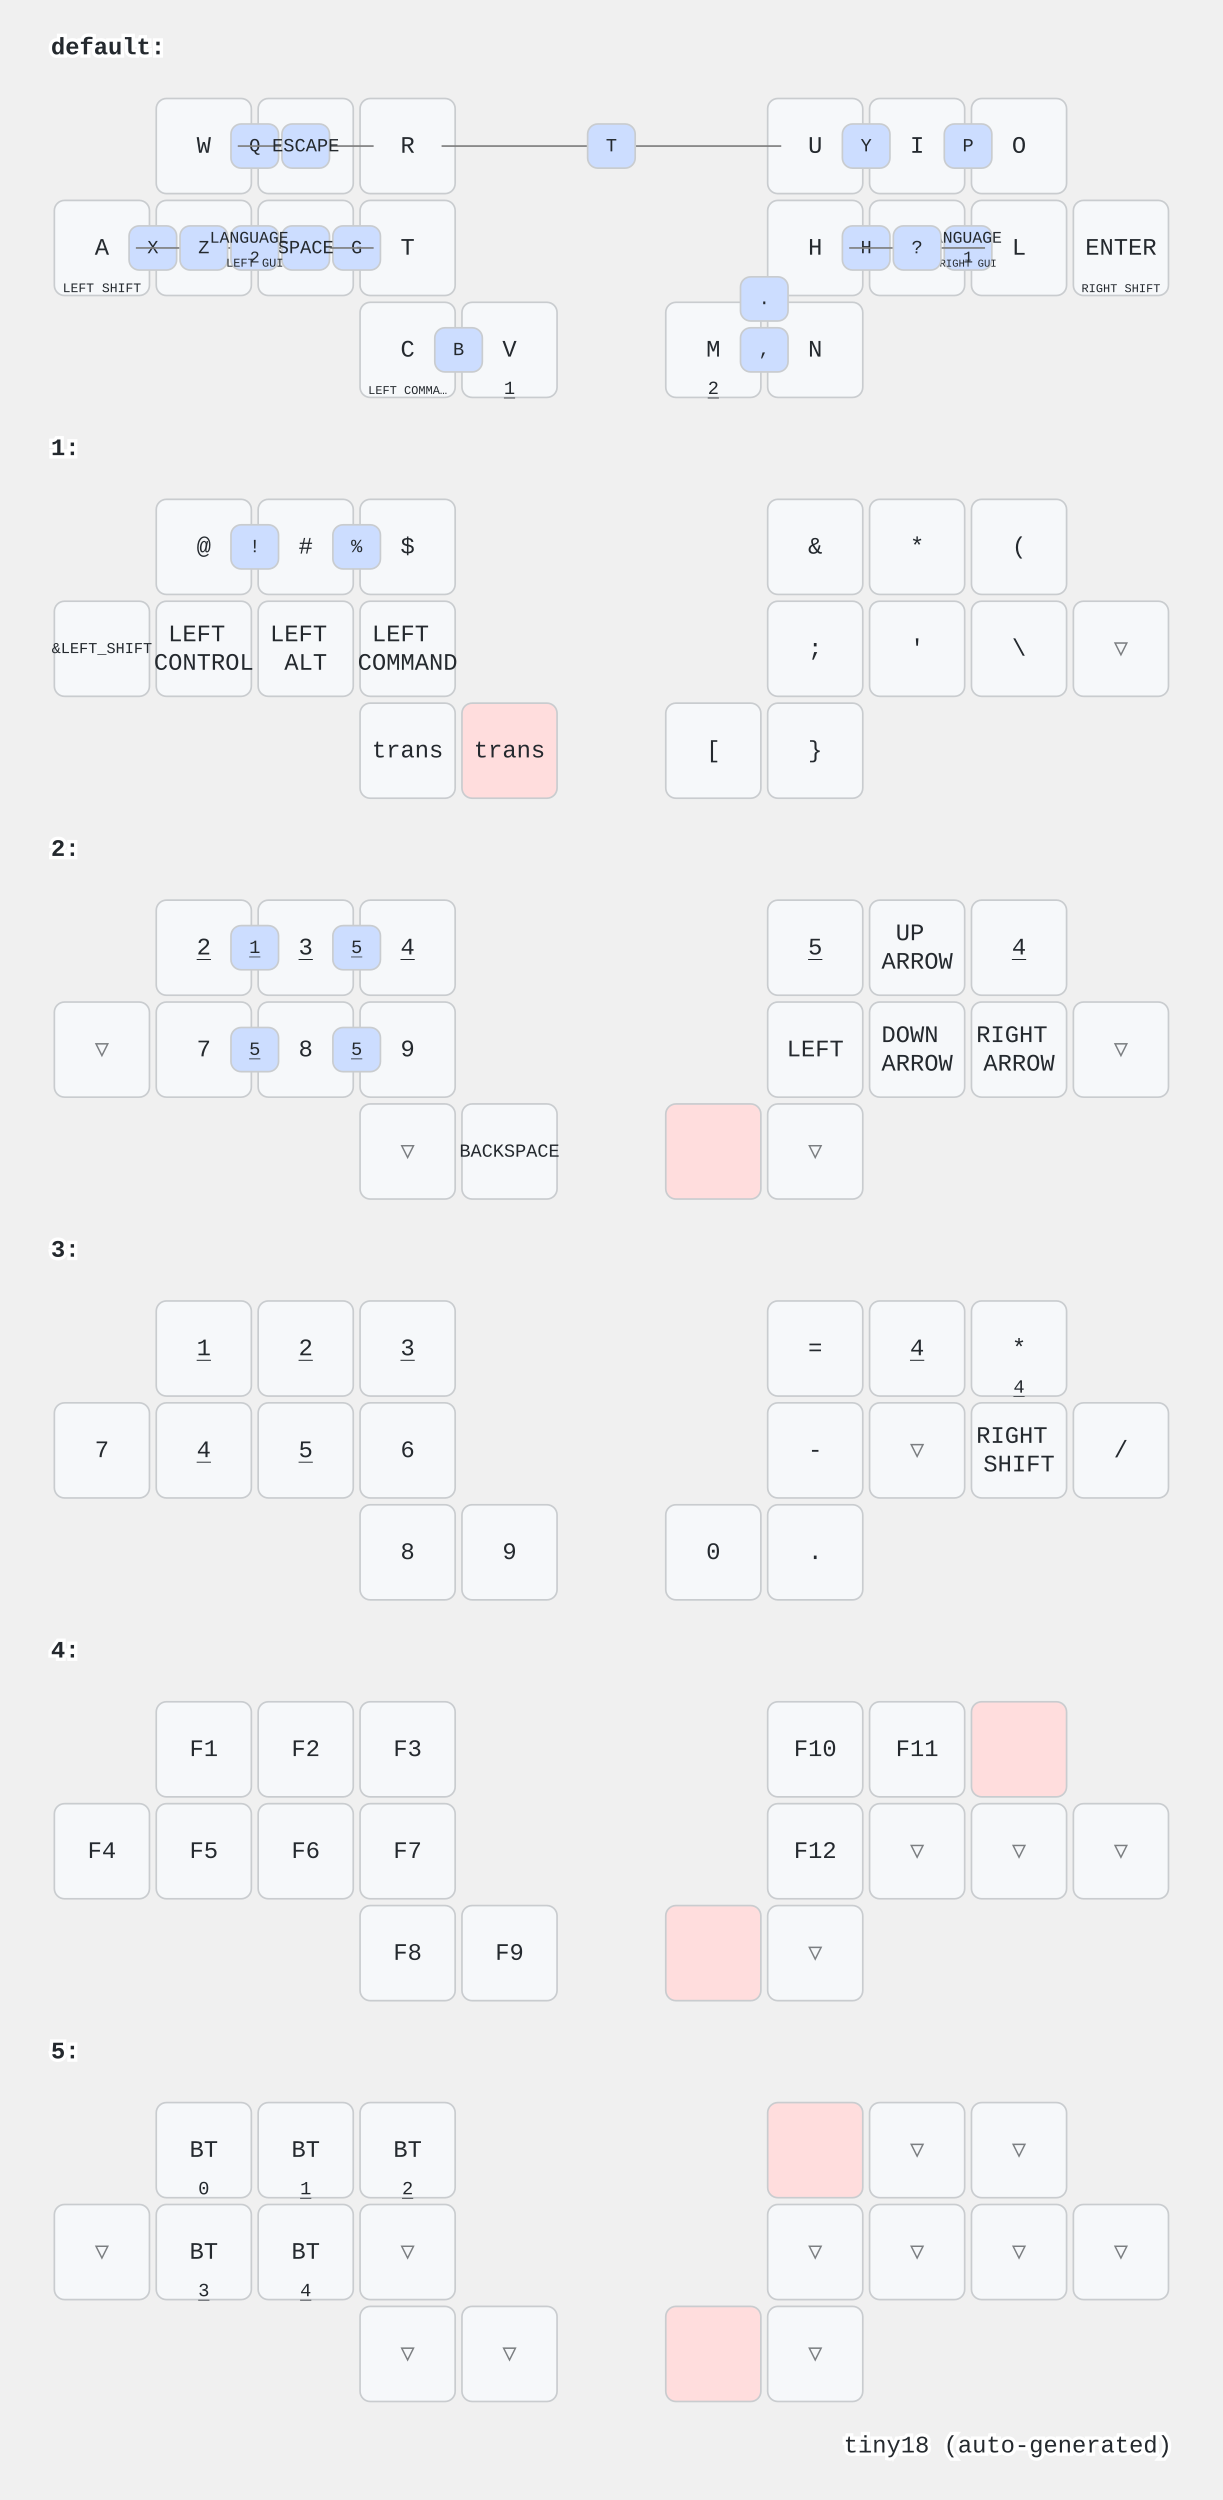
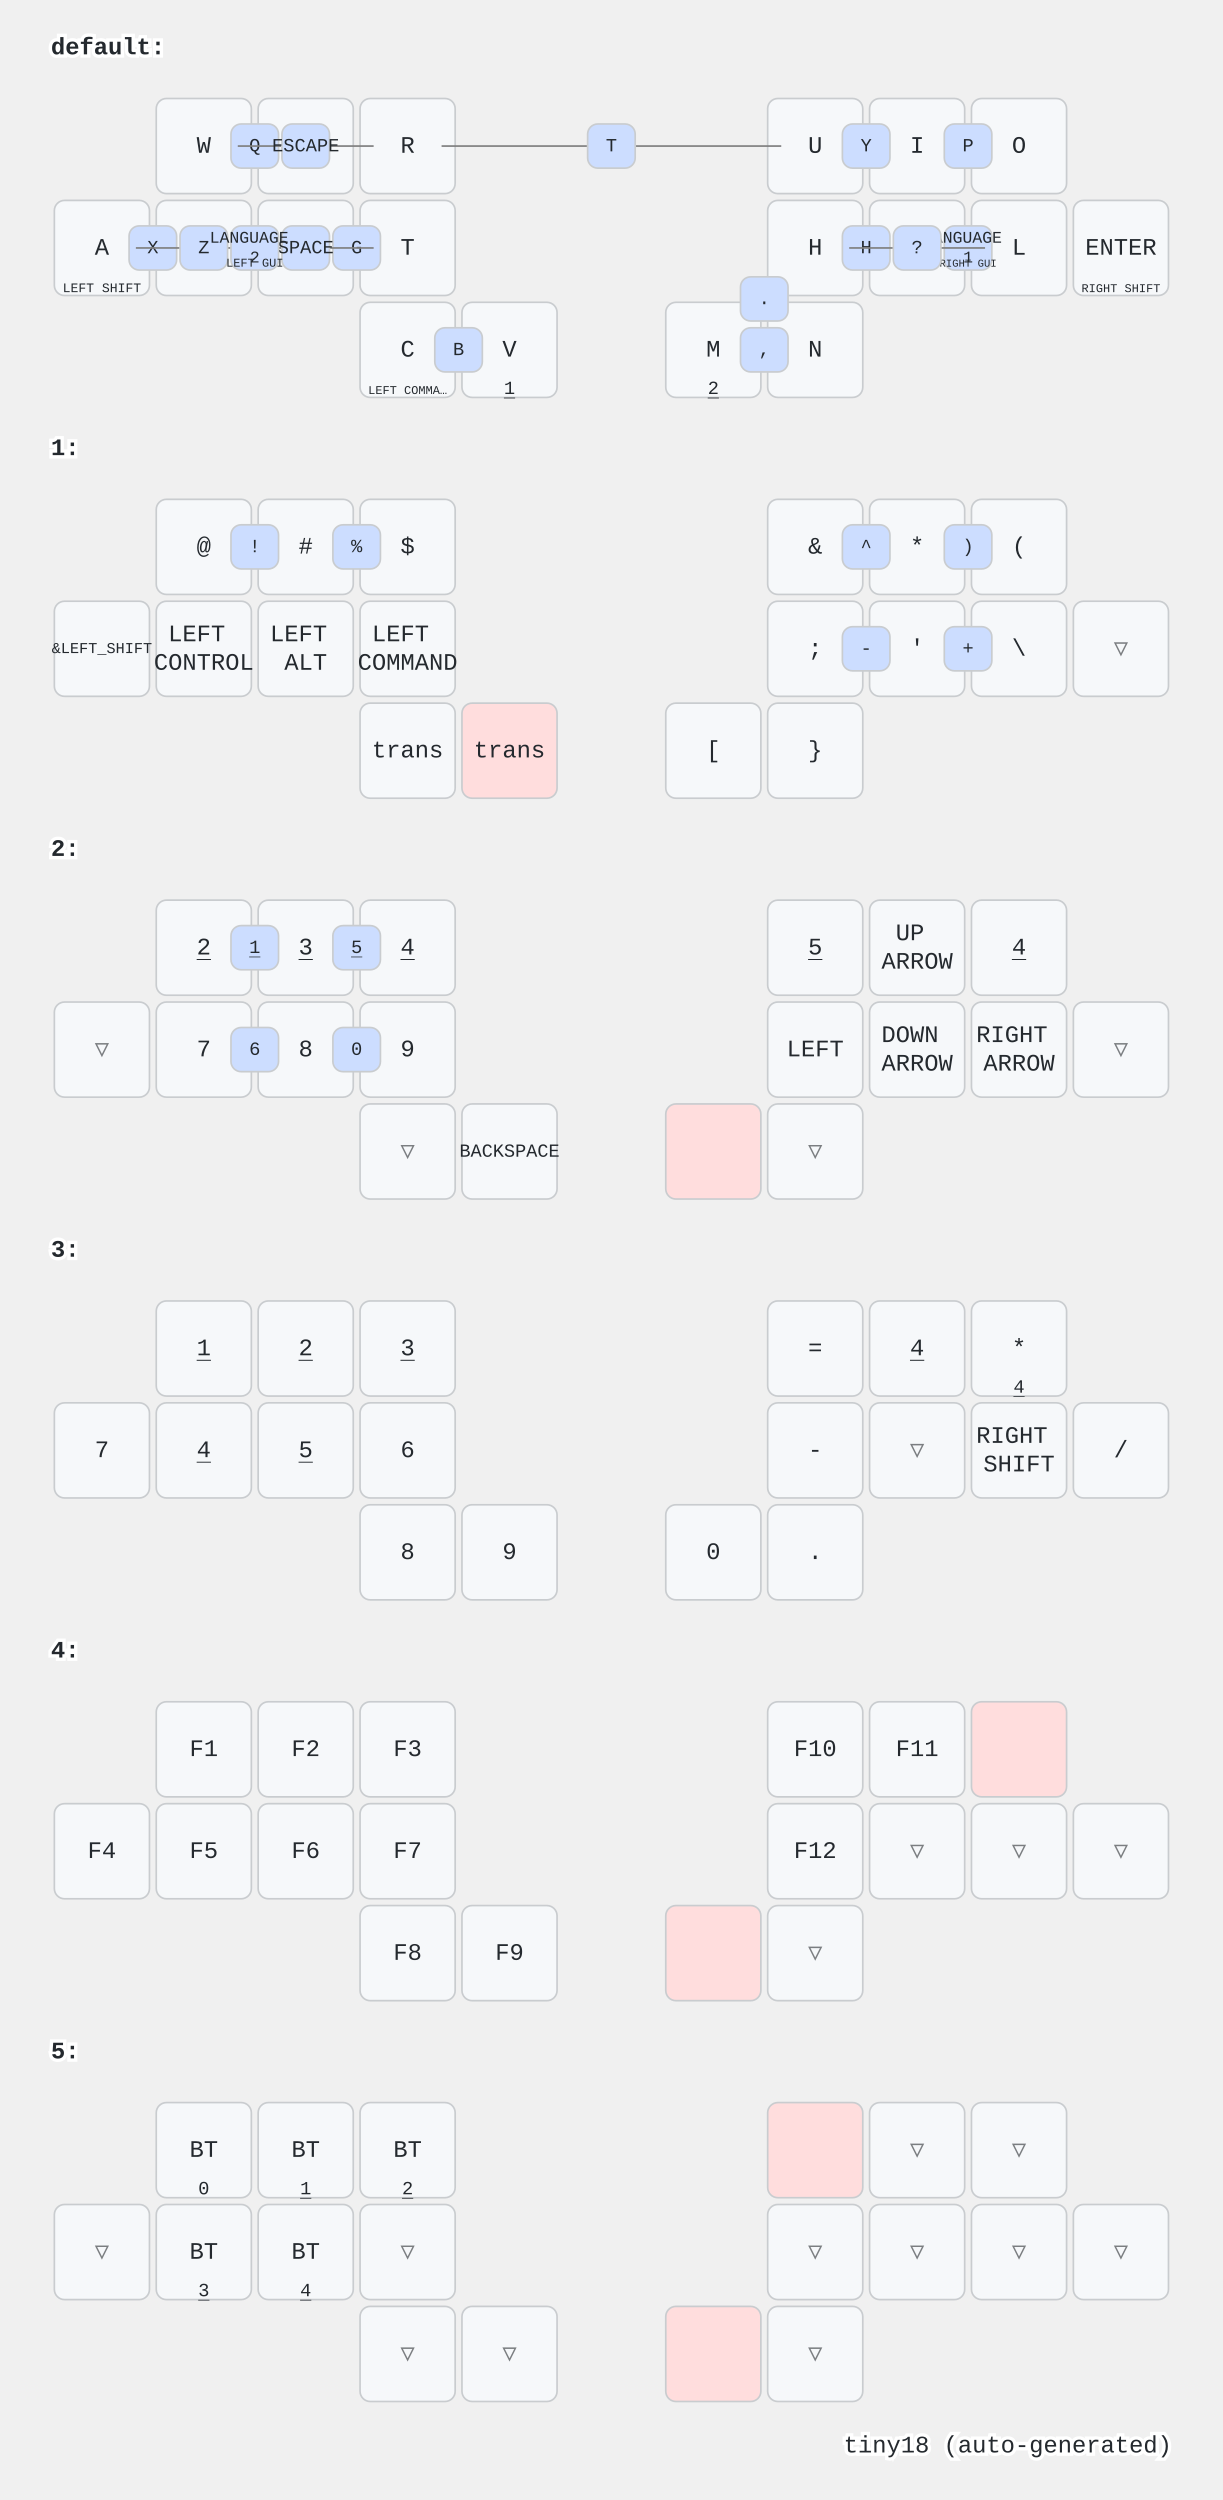
<svg xmlns="http://www.w3.org/2000/svg" width="720" height="1472" viewBox="0 0 720 1472" class="keymap">
  <style>/* inherit to force styles through use tags */
svg path {
    fill: inherit;
}

/* font and background color specifications */
svg.keymap {
    font-family: SFMono-Regular,Consolas,Liberation Mono,Menlo,monospace;
    font-size: 14px;
    font-kerning: normal;
    text-rendering: optimizeLegibility;
    fill: #24292e;
}

/* default key styling */
rect.key {
    fill: #f6f8fa;
}

rect.key, rect.combo {
    stroke: #c9cccf;
    stroke-width: 1;
}

/* default key side styling, only used is draw_key_sides is set */
rect.side {
    filter: brightness(90%);
}

/* color accent for combo boxes */
rect.combo, rect.combo-separate {
    fill: #cdf;
}

/* color accent for held keys */
rect.held, rect.combo.held {
    fill: #fdd;
}

/* color accent for ghost (optional) keys */
rect.ghost, rect.combo.ghost {
    stroke-dasharray: 4, 4;
    stroke-width: 2;
}

text {
    text-anchor: middle;
    dominant-baseline: middle;
}

/* styling for layer labels */
text.label {
    font-weight: bold;
    text-anchor: start;
    stroke: white;
    stroke-width: 4;
    paint-order: stroke;
}

/* styling for optional footer */
text.footer {
    text-anchor: end;
    dominant-baseline: auto;
    stroke: white;
    stroke-width: 4;
    paint-order: stroke;
}

/* styling for combo tap, and key non-tap label text */
text.combo, text.hold, text.shifted, text.left, text.right {
    font-size: 11px;
}

text.hold {
    text-anchor: middle;
    dominant-baseline: auto;
}

text.shifted {
    text-anchor: middle;
    dominant-baseline: hanging;
}

text.left {
    text-anchor: start;
}

text.right {
    text-anchor: end;
}

text.layer-activator {
    text-decoration: underline;
}

/* styling for hold/shifted label text in combo box */
text.combo.hold, text.combo.shifted, text.combo.left, text.combo.right {
    font-size: 8px;
}

/* lighter symbol for transparent keys */
text.trans {
    fill: #7b7e81;
}

/* styling for combo dendrons */
path.combo {
    stroke-width: 1;
    stroke: gray;
    fill: none;
}

/* Start Tabler Icons Cleanup */
/* cannot use height/width with glyphs */
.icon-tabler &gt; path {
    fill: inherit;
    stroke: inherit;
    stroke-width: 2;
}
/* hide tabler's default box */
.icon-tabler &gt; path[stroke="none"][fill="none"] {
    visibility: hidden;
}
/* End Tabler Icons Cleanup */
</style>
  <g transform="translate(30, 0)" class="layer-default">
    <text x="0" y="28" class="label" id="default">default:</text>
    <g transform="translate(0, 56)">
      <g transform="translate(90, 30)" class="key keypos-0">
        <rect rx="6" ry="6" x="-28" y="-28" width="56" height="56" class="key" />
        <text x="0" y="0" class="key tap">W</text>
      </g>
      <g transform="translate(150, 30)" class="key keypos-1">
        <rect rx="6" ry="6" x="-28" y="-28" width="56" height="56" class="key" />
        <text x="0" y="0" class="key tap">E</text>
      </g>
      <g transform="translate(210, 30)" class="key keypos-2">
        <rect rx="6" ry="6" x="-28" y="-28" width="56" height="56" class="key" />
        <text x="0" y="0" class="key tap">R</text>
      </g>
      <g transform="translate(450, 30)" class="key keypos-3">
        <rect rx="6" ry="6" x="-28" y="-28" width="56" height="56" class="key" />
        <text x="0" y="0" class="key tap">U</text>
      </g>
      <g transform="translate(510, 30)" class="key keypos-4">
        <rect rx="6" ry="6" x="-28" y="-28" width="56" height="56" class="key" />
        <text x="0" y="0" class="key tap">I</text>
      </g>
      <g transform="translate(570, 30)" class="key keypos-5">
        <rect rx="6" ry="6" x="-28" y="-28" width="56" height="56" class="key" />
        <text x="0" y="0" class="key tap">O</text>
      </g>
      <g transform="translate(30, 90)" class="key keypos-6">
        <rect rx="6" ry="6" x="-28" y="-28" width="56" height="56" class="key" />
        <text x="0" y="0" class="key tap">A</text>
        <text x="0" y="26" class="key hold">
          <tspan style="font-size: 70%">LEFT SHIFT</tspan>
        </text>
      </g>
      <g transform="translate(90, 90)" class="key keypos-7">
        <rect rx="6" ry="6" x="-28" y="-28" width="56" height="56" class="key" />
        <text x="0" y="0" class="key tap">S</text>
      </g>
      <g transform="translate(150, 90)" class="key keypos-8">
        <rect rx="6" ry="6" x="-28" y="-28" width="56" height="56" class="key" />
        <text x="0" y="0" class="key tap">D</text>
      </g>
      <g transform="translate(210, 90)" class="key keypos-9">
        <rect rx="6" ry="6" x="-28" y="-28" width="56" height="56" class="key" />
        <text x="0" y="0" class="key tap">T</text>
      </g>
      <g transform="translate(450, 90)" class="key keypos-10">
        <rect rx="6" ry="6" x="-28" y="-28" width="56" height="56" class="key" />
        <text x="0" y="0" class="key tap">H</text>
      </g>
      <g transform="translate(510, 90)" class="key keypos-11">
        <rect rx="6" ry="6" x="-28" y="-28" width="56" height="56" class="key" />
        <text x="0" y="0" class="key tap">K</text>
      </g>
      <g transform="translate(570, 90)" class="key keypos-12">
        <rect rx="6" ry="6" x="-28" y="-28" width="56" height="56" class="key" />
        <text x="0" y="0" class="key tap">L</text>
      </g>
      <g transform="translate(630, 90)" class="key keypos-13">
        <rect rx="6" ry="6" x="-28" y="-28" width="56" height="56" class="key" />
        <text x="0" y="0" class="key tap">ENTER</text>
        <text x="0" y="26" class="key hold">
          <tspan style="font-size: 64%">RIGHT SHIFT</tspan>
        </text>
      </g>
      <g transform="translate(210, 150)" class="key keypos-14">
        <rect rx="6" ry="6" x="-28" y="-28" width="56" height="56" class="key" />
        <text x="0" y="0" class="key tap">C</text>
        <text x="0" y="26" class="key hold">
          <tspan style="font-size: 64%">LEFT COMMA…</tspan>
        </text>
      </g>
      <g transform="translate(270, 150)" class="key keypos-15">
        <rect rx="6" ry="6" x="-28" y="-28" width="56" height="56" class="key" />
        <text x="0" y="0" class="key tap">V</text>
        <a href="#x_x">
          <text x="0" y="26" class="key hold layer-activator">1</text>
        </a>
      </g>
      <g transform="translate(390, 150)" class="key keypos-16">
        <rect rx="6" ry="6" x="-28" y="-28" width="56" height="56" class="key" />
        <text x="0" y="0" class="key tap">M</text>
        <a href="#x_x">
          <text x="0" y="26" class="key hold layer-activator">2</text>
        </a>
      </g>
      <g transform="translate(450, 150)" class="key keypos-17">
        <rect rx="6" ry="6" x="-28" y="-28" width="56" height="56" class="key" />
        <text x="0" y="0" class="key tap">N</text>
      </g>
      <g class="combo combopos-0">
        <rect rx="6" ry="6" x="106" y="17" width="28" height="26" class="combo" />
        <text x="120" y="30" class="combo tap">Q</text>
      </g>
      <g class="combo combopos-1">
        <path d="M330,30 l-100,0" class="combo" />
        <path d="M330,30 l100,0" class="combo" />
        <rect rx="6" ry="6" x="316" y="17" width="28" height="26" class="combo" />
        <text x="330" y="30" class="combo tap">T</text>
      </g>
      <g class="combo combopos-2">
        <rect rx="6" ry="6" x="466" y="17" width="28" height="26" class="combo" />
        <text x="480" y="30" class="combo tap">Y</text>
      </g>
      <g class="combo combopos-3">
        <rect rx="6" ry="6" x="526" y="17" width="28" height="26" class="combo" />
        <text x="540" y="30" class="combo tap">P</text>
      </g>
      <g class="combo combopos-4">
        <rect rx="6" ry="6" x="166" y="77" width="28" height="26" class="combo" />
        <text x="180" y="90" class="combo tap">G</text>
      </g>
      <g class="combo combopos-5">
        <rect rx="6" ry="6" x="466" y="77" width="28" height="26" class="combo" />
        <text x="480" y="90" class="combo tap">H</text>
      </g>
      <g class="combo combopos-6">
        <rect rx="6" ry="6" x="46" y="77" width="28" height="26" class="combo" />
        <text x="60" y="90" class="combo tap">X</text>
      </g>
      <g class="combo combopos-7">
        <path d="M90,90 l-40,0" class="combo" />
        <path d="M90,90 l40,0" class="combo" />
        <rect rx="6" ry="6" x="76" y="77" width="28" height="26" class="combo" />
        <text x="90" y="90" class="combo tap">Z</text>
      </g>
      <g class="combo combopos-8">
        <path d="M150,90 l-40,0" class="combo" />
        <path d="M150,90 l40,0" class="combo" />
        <rect rx="6" ry="6" x="136" y="77" width="28" height="26" class="combo" />
        <text x="150" y="90" class="combo tap">SPACE</text>
      </g>
      <g class="combo combopos-9">
        <rect rx="6" ry="6" x="226" y="137" width="28" height="26" class="combo" />
        <text x="240" y="150" class="combo tap">B</text>
      </g>
      <g class="combo combopos-10">
        <rect rx="6" ry="6" x="106" y="77" width="28" height="26" class="combo" />
        <text x="120" y="90" class="combo tap">
          <tspan x="120" dy="-0.6em" style="font-size: 88%">LANGUAGE</tspan>
          <tspan x="120" dy="1.2em" style="font-size: 88%">2</tspan>
        </text>
        <text x="120" y="101" class="combo hold">
          <tspan style="font-size: 88%">LEFT GUI</tspan>
        </text>
      </g>
      <g class="combo combopos-11">
        <rect rx="6" ry="6" x="526" y="77" width="28" height="26" class="combo" />
        <text x="540" y="90" class="combo tap">
          <tspan x="540" dy="-0.6em" style="font-size: 88%">LANGUAGE</tspan>
          <tspan x="540" dy="1.2em" style="font-size: 88%">1</tspan>
        </text>
        <text x="540" y="101" class="combo hold">
          <tspan style="font-size: 78%">RIGHT GUI</tspan>
        </text>
      </g>
      <g class="combo combopos-12">
        <path d="M150,30 l-40,0" class="combo" />
        <path d="M150,30 l40,0" class="combo" />
        <rect rx="6" ry="6" x="136" y="17" width="28" height="26" class="combo" />
        <text x="150" y="30" class="combo tap">ESCAPE</text>
      </g>
      <g class="combo combopos-13">
        <rect rx="6" ry="6" x="406" y="137" width="28" height="26" class="combo" />
        <text x="420" y="150" class="combo tap">,</text>
      </g>
      <g class="combo combopos-14">
        <rect rx="6" ry="6" x="406" y="107" width="28" height="26" class="combo" />
        <text x="420" y="120" class="combo tap">.</text>
      </g>
      <g class="combo combopos-15">
        <path d="M510,90 l-40,0" class="combo" />
        <path d="M510,90 l40,0" class="combo" />
        <rect rx="6" ry="6" x="496" y="77" width="28" height="26" class="combo" />
        <text x="510" y="90" class="combo tap">?</text>
      </g>
    </g>
  </g>
  <g transform="translate(30, 236)" class="layer-1">
    <text x="0" y="28" class="label" id="x_x">1:</text>
    <g transform="translate(0, 56)">
      <g transform="translate(90, 30)" class="key keypos-0">
        <rect rx="6" ry="6" x="-28" y="-28" width="56" height="56" class="key" />
        <text x="0" y="0" class="key tap">@</text>
      </g>
      <g transform="translate(150, 30)" class="key keypos-1">
        <rect rx="6" ry="6" x="-28" y="-28" width="56" height="56" class="key" />
        <text x="0" y="0" class="key tap">#</text>
      </g>
      <g transform="translate(210, 30)" class="key keypos-2">
        <rect rx="6" ry="6" x="-28" y="-28" width="56" height="56" class="key" />
        <text x="0" y="0" class="key tap">$</text>
      </g>
      <g transform="translate(450, 30)" class="key keypos-3">
        <rect rx="6" ry="6" x="-28" y="-28" width="56" height="56" class="key" />
        <text x="0" y="0" class="key tap">&amp;</text>
      </g>
      <g transform="translate(510, 30)" class="key keypos-4">
        <rect rx="6" ry="6" x="-28" y="-28" width="56" height="56" class="key" />
        <text x="0" y="0" class="key tap">*</text>
      </g>
      <g transform="translate(570, 30)" class="key keypos-5">
        <rect rx="6" ry="6" x="-28" y="-28" width="56" height="56" class="key" />
        <text x="0" y="0" class="key tap">(</text>
      </g>
      <g transform="translate(30, 90)" class="key keypos-6">
        <rect rx="6" ry="6" x="-28" y="-28" width="56" height="56" class="key" />
        <text x="0" y="0" class="key tap">
          <tspan style="font-size: 64%">&amp;LEFT_SHIFT</tspan>
        </text>
      </g>
      <g transform="translate(90, 90)" class="key keypos-7">
        <rect rx="6" ry="6" x="-28" y="-28" width="56" height="56" class="key" />
        <text x="0" y="0" class="key tap">
          <tspan x="0" dy="-0.6em">LEFT</tspan>
          <tspan x="0" dy="1.2em">CONTROL</tspan>
        </text>
      </g>
      <g transform="translate(150, 90)" class="key keypos-8">
        <rect rx="6" ry="6" x="-28" y="-28" width="56" height="56" class="key" />
        <text x="0" y="0" class="key tap">
          <tspan x="0" dy="-0.6em">LEFT</tspan>
          <tspan x="0" dy="1.2em">ALT</tspan>
        </text>
      </g>
      <g transform="translate(210, 90)" class="key keypos-9">
        <rect rx="6" ry="6" x="-28" y="-28" width="56" height="56" class="key" />
        <text x="0" y="0" class="key tap">
          <tspan x="0" dy="-0.6em">LEFT</tspan>
          <tspan x="0" dy="1.2em">COMMAND</tspan>
        </text>
      </g>
      <g transform="translate(450, 90)" class="key keypos-10">
        <rect rx="6" ry="6" x="-28" y="-28" width="56" height="56" class="key" />
        <text x="0" y="0" class="key tap">;</text>
      </g>
      <g transform="translate(510, 90)" class="key keypos-11">
        <rect rx="6" ry="6" x="-28" y="-28" width="56" height="56" class="key" />
        <text x="0" y="0" class="key tap">'</text>
      </g>
      <g transform="translate(570, 90)" class="key keypos-12">
        <rect rx="6" ry="6" x="-28" y="-28" width="56" height="56" class="key" />
        <text x="0" y="0" class="key tap">\</text>
      </g>
      <g transform="translate(630, 90)" class="key trans keypos-13">
        <rect rx="6" ry="6" x="-28" y="-28" width="56" height="56" class="key trans" />
        <text x="0" y="0" class="key trans tap">▽</text>
      </g>
      <g transform="translate(210, 150)" class="key keypos-14">
        <rect rx="6" ry="6" x="-28" y="-28" width="56" height="56" class="key" />
        <text x="0" y="0" class="key tap">trans</text>
      </g>
      <g transform="translate(270, 150)" class="key held keypos-15">
        <rect rx="6" ry="6" x="-28" y="-28" width="56" height="56" class="key held" />
        <text x="0" y="0" class="key held tap">trans</text>
      </g>
      <g transform="translate(390, 150)" class="key keypos-16">
        <rect rx="6" ry="6" x="-28" y="-28" width="56" height="56" class="key" />
        <text x="0" y="0" class="key tap">[</text>
      </g>
      <g transform="translate(450, 150)" class="key keypos-17">
        <rect rx="6" ry="6" x="-28" y="-28" width="56" height="56" class="key" />
        <text x="0" y="0" class="key tap">}</text>
      </g>
      <g class="combo combopos-0">
        <rect rx="6" ry="6" x="106" y="17" width="28" height="26" class="combo" />
        <text x="120" y="30" class="combo tap">!</text>
      </g>
      <g class="combo combopos-1">
        <rect rx="6" ry="6" x="166" y="17" width="28" height="26" class="combo" />
        <text x="180" y="30" class="combo tap">%</text>
      </g>
+       <g class="combo combopos-2">
+         <rect rx="6" ry="6" x="466" y="17" width="28" height="26" class="combo" />
+         <text x="480" y="30" class="combo tap">^</text>
+       </g>
+       <g class="combo combopos-3">
+         <rect rx="6" ry="6" x="526" y="17" width="28" height="26" class="combo" />
+         <text x="540" y="30" class="combo tap">)</text>
+       </g>
+       <g class="combo combopos-4">
+         <rect rx="6" ry="6" x="466" y="77" width="28" height="26" class="combo" />
+         <text x="480" y="90" class="combo tap">-</text>
+       </g>
+       <g class="combo combopos-5">
+         <rect rx="6" ry="6" x="526" y="77" width="28" height="26" class="combo" />
+         <text x="540" y="90" class="combo tap">+</text>
+       </g>
    </g>
  </g>
  <g transform="translate(30, 472)" class="layer-2">
    <text x="0" y="28" class="label" id="x_x">2:</text>
    <g transform="translate(0, 56)">
      <g transform="translate(90, 30)" class="key keypos-0">
        <rect rx="6" ry="6" x="-28" y="-28" width="56" height="56" class="key" />
        <a href="#x_x">
          <text x="0" y="0" class="key tap layer-activator">2</text>
        </a>
      </g>
      <g transform="translate(150, 30)" class="key keypos-1">
        <rect rx="6" ry="6" x="-28" y="-28" width="56" height="56" class="key" />
        <a href="#x_x">
          <text x="0" y="0" class="key tap layer-activator">3</text>
        </a>
      </g>
      <g transform="translate(210, 30)" class="key keypos-2">
        <rect rx="6" ry="6" x="-28" y="-28" width="56" height="56" class="key" />
        <a href="#x_x">
          <text x="0" y="0" class="key tap layer-activator">4</text>
        </a>
      </g>
      <g transform="translate(450, 30)" class="key keypos-3">
        <rect rx="6" ry="6" x="-28" y="-28" width="56" height="56" class="key" />
        <a href="#x_x">
          <text x="0" y="0" class="key tap layer-activator">5</text>
        </a>
      </g>
      <g transform="translate(510, 30)" class="key keypos-4">
        <rect rx="6" ry="6" x="-28" y="-28" width="56" height="56" class="key" />
        <text x="0" y="0" class="key tap">
          <tspan x="0" dy="-0.6em">UP</tspan>
          <tspan x="0" dy="1.2em">ARROW</tspan>
        </text>
      </g>
      <g transform="translate(570, 30)" class="key keypos-5">
        <rect rx="6" ry="6" x="-28" y="-28" width="56" height="56" class="key" />
        <a href="#x_x">
          <text x="0" y="0" class="key tap layer-activator">4</text>
        </a>
      </g>
      <g transform="translate(30, 90)" class="key trans keypos-6">
        <rect rx="6" ry="6" x="-28" y="-28" width="56" height="56" class="key trans" />
        <text x="0" y="0" class="key trans tap">▽</text>
      </g>
      <g transform="translate(90, 90)" class="key keypos-7">
        <rect rx="6" ry="6" x="-28" y="-28" width="56" height="56" class="key" />
        <text x="0" y="0" class="key tap">7</text>
      </g>
      <g transform="translate(150, 90)" class="key keypos-8">
        <rect rx="6" ry="6" x="-28" y="-28" width="56" height="56" class="key" />
        <text x="0" y="0" class="key tap">8</text>
      </g>
      <g transform="translate(210, 90)" class="key keypos-9">
        <rect rx="6" ry="6" x="-28" y="-28" width="56" height="56" class="key" />
        <text x="0" y="0" class="key tap">9</text>
      </g>
      <g transform="translate(450, 90)" class="key keypos-10">
        <rect rx="6" ry="6" x="-28" y="-28" width="56" height="56" class="key" />
        <text x="0" y="0" class="key tap">LEFT</text>
      </g>
      <g transform="translate(510, 90)" class="key keypos-11">
        <rect rx="6" ry="6" x="-28" y="-28" width="56" height="56" class="key" />
        <text x="0" y="0" class="key tap">
          <tspan x="0" dy="-0.6em">DOWN</tspan>
          <tspan x="0" dy="1.2em">ARROW</tspan>
        </text>
      </g>
      <g transform="translate(570, 90)" class="key keypos-12">
        <rect rx="6" ry="6" x="-28" y="-28" width="56" height="56" class="key" />
        <text x="0" y="0" class="key tap">
          <tspan x="0" dy="-0.6em">RIGHT</tspan>
          <tspan x="0" dy="1.2em">ARROW</tspan>
        </text>
      </g>
      <g transform="translate(630, 90)" class="key trans keypos-13">
        <rect rx="6" ry="6" x="-28" y="-28" width="56" height="56" class="key trans" />
        <text x="0" y="0" class="key trans tap">▽</text>
      </g>
      <g transform="translate(210, 150)" class="key trans keypos-14">
        <rect rx="6" ry="6" x="-28" y="-28" width="56" height="56" class="key trans" />
        <text x="0" y="0" class="key trans tap">▽</text>
      </g>
      <g transform="translate(270, 150)" class="key keypos-15">
        <rect rx="6" ry="6" x="-28" y="-28" width="56" height="56" class="key" />
        <text x="0" y="0" class="key tap">
          <tspan style="font-size: 78%">BACKSPACE</tspan>
        </text>
      </g>
      <g transform="translate(390, 150)" class="key held keypos-16">
        <rect rx="6" ry="6" x="-28" y="-28" width="56" height="56" class="key held" />
      </g>
      <g transform="translate(450, 150)" class="key trans keypos-17">
        <rect rx="6" ry="6" x="-28" y="-28" width="56" height="56" class="key trans" />
        <text x="0" y="0" class="key trans tap">▽</text>
      </g>
      <g class="combo combopos-0">
        <rect rx="6" ry="6" x="106" y="17" width="28" height="26" class="combo" />
        <a href="#x_x">
          <text x="120" y="30" class="combo tap layer-activator">1</text>
        </a>
      </g>
      <g class="combo combopos-1">
        <rect rx="6" ry="6" x="166" y="17" width="28" height="26" class="combo" />
        <a href="#x_x">
          <text x="180" y="30" class="combo tap layer-activator">5</text>
        </a>
      </g>
      <g class="combo combopos-2">
        <rect rx="6" ry="6" x="106" y="77" width="28" height="26" class="combo" />
-         <a href="#x_x">
-           <text x="120" y="90" class="combo tap layer-activator">5</text>
-         </a>
+         <text x="120" y="90" class="combo tap">6</text>
      </g>
      <g class="combo combopos-3">
        <rect rx="6" ry="6" x="166" y="77" width="28" height="26" class="combo" />
-         <a href="#x_x">
-           <text x="180" y="90" class="combo tap layer-activator">5</text>
-         </a>
+         <text x="180" y="90" class="combo tap">0</text>
      </g>
    </g>
  </g>
  <g transform="translate(30, 708)" class="layer-3">
    <text x="0" y="28" class="label" id="x_x">3:</text>
    <g transform="translate(0, 56)">
      <g transform="translate(90, 30)" class="key keypos-0">
        <rect rx="6" ry="6" x="-28" y="-28" width="56" height="56" class="key" />
        <a href="#x_x">
          <text x="0" y="0" class="key tap layer-activator">1</text>
        </a>
      </g>
      <g transform="translate(150, 30)" class="key keypos-1">
        <rect rx="6" ry="6" x="-28" y="-28" width="56" height="56" class="key" />
        <a href="#x_x">
          <text x="0" y="0" class="key tap layer-activator">2</text>
        </a>
      </g>
      <g transform="translate(210, 30)" class="key keypos-2">
        <rect rx="6" ry="6" x="-28" y="-28" width="56" height="56" class="key" />
        <a href="#x_x">
          <text x="0" y="0" class="key tap layer-activator">3</text>
        </a>
      </g>
      <g transform="translate(450, 30)" class="key keypos-3">
        <rect rx="6" ry="6" x="-28" y="-28" width="56" height="56" class="key" />
        <text x="0" y="0" class="key tap">=</text>
      </g>
      <g transform="translate(510, 30)" class="key keypos-4">
        <rect rx="6" ry="6" x="-28" y="-28" width="56" height="56" class="key" />
        <a href="#x_x">
          <text x="0" y="0" class="key tap layer-activator">4</text>
        </a>
      </g>
      <g transform="translate(570, 30)" class="key keypos-5">
        <rect rx="6" ry="6" x="-28" y="-28" width="56" height="56" class="key" />
        <text x="0" y="0" class="key tap">*</text>
        <a href="#x_x">
          <text x="0" y="26" class="key hold layer-activator">4</text>
        </a>
      </g>
      <g transform="translate(30, 90)" class="key keypos-6">
        <rect rx="6" ry="6" x="-28" y="-28" width="56" height="56" class="key" />
        <text x="0" y="0" class="key tap">7</text>
      </g>
      <g transform="translate(90, 90)" class="key keypos-7">
        <rect rx="6" ry="6" x="-28" y="-28" width="56" height="56" class="key" />
        <a href="#x_x">
          <text x="0" y="0" class="key tap layer-activator">4</text>
        </a>
      </g>
      <g transform="translate(150, 90)" class="key keypos-8">
        <rect rx="6" ry="6" x="-28" y="-28" width="56" height="56" class="key" />
        <a href="#x_x">
          <text x="0" y="0" class="key tap layer-activator">5</text>
        </a>
      </g>
      <g transform="translate(210, 90)" class="key keypos-9">
        <rect rx="6" ry="6" x="-28" y="-28" width="56" height="56" class="key" />
        <text x="0" y="0" class="key tap">6</text>
      </g>
      <g transform="translate(450, 90)" class="key keypos-10">
        <rect rx="6" ry="6" x="-28" y="-28" width="56" height="56" class="key" />
        <text x="0" y="0" class="key tap">-</text>
      </g>
      <g transform="translate(510, 90)" class="key trans keypos-11">
        <rect rx="6" ry="6" x="-28" y="-28" width="56" height="56" class="key trans" />
        <text x="0" y="0" class="key trans tap">▽</text>
      </g>
      <g transform="translate(570, 90)" class="key keypos-12">
        <rect rx="6" ry="6" x="-28" y="-28" width="56" height="56" class="key" />
        <text x="0" y="0" class="key tap">
          <tspan x="0" dy="-0.6em">RIGHT</tspan>
          <tspan x="0" dy="1.2em">SHIFT</tspan>
        </text>
      </g>
      <g transform="translate(630, 90)" class="key keypos-13">
        <rect rx="6" ry="6" x="-28" y="-28" width="56" height="56" class="key" />
        <text x="0" y="0" class="key tap">/</text>
      </g>
      <g transform="translate(210, 150)" class="key keypos-14">
        <rect rx="6" ry="6" x="-28" y="-28" width="56" height="56" class="key" />
        <text x="0" y="0" class="key tap">8</text>
      </g>
      <g transform="translate(270, 150)" class="key keypos-15">
        <rect rx="6" ry="6" x="-28" y="-28" width="56" height="56" class="key" />
        <text x="0" y="0" class="key tap">9</text>
      </g>
      <g transform="translate(390, 150)" class="key keypos-16">
        <rect rx="6" ry="6" x="-28" y="-28" width="56" height="56" class="key" />
        <text x="0" y="0" class="key tap">0</text>
      </g>
      <g transform="translate(450, 150)" class="key keypos-17">
        <rect rx="6" ry="6" x="-28" y="-28" width="56" height="56" class="key" />
        <text x="0" y="0" class="key tap">.</text>
      </g>
    </g>
  </g>
  <g transform="translate(30, 944)" class="layer-4">
    <text x="0" y="28" class="label" id="x_x">4:</text>
    <g transform="translate(0, 56)">
      <g transform="translate(90, 30)" class="key keypos-0">
        <rect rx="6" ry="6" x="-28" y="-28" width="56" height="56" class="key" />
        <text x="0" y="0" class="key tap">F1</text>
      </g>
      <g transform="translate(150, 30)" class="key keypos-1">
        <rect rx="6" ry="6" x="-28" y="-28" width="56" height="56" class="key" />
        <text x="0" y="0" class="key tap">F2</text>
      </g>
      <g transform="translate(210, 30)" class="key keypos-2">
        <rect rx="6" ry="6" x="-28" y="-28" width="56" height="56" class="key" />
        <text x="0" y="0" class="key tap">F3</text>
      </g>
      <g transform="translate(450, 30)" class="key keypos-3">
        <rect rx="6" ry="6" x="-28" y="-28" width="56" height="56" class="key" />
        <text x="0" y="0" class="key tap">F10</text>
      </g>
      <g transform="translate(510, 30)" class="key keypos-4">
        <rect rx="6" ry="6" x="-28" y="-28" width="56" height="56" class="key" />
        <text x="0" y="0" class="key tap">F11</text>
      </g>
      <g transform="translate(570, 30)" class="key held keypos-5">
        <rect rx="6" ry="6" x="-28" y="-28" width="56" height="56" class="key held" />
      </g>
      <g transform="translate(30, 90)" class="key keypos-6">
        <rect rx="6" ry="6" x="-28" y="-28" width="56" height="56" class="key" />
        <text x="0" y="0" class="key tap">F4</text>
      </g>
      <g transform="translate(90, 90)" class="key keypos-7">
        <rect rx="6" ry="6" x="-28" y="-28" width="56" height="56" class="key" />
        <text x="0" y="0" class="key tap">F5</text>
      </g>
      <g transform="translate(150, 90)" class="key keypos-8">
        <rect rx="6" ry="6" x="-28" y="-28" width="56" height="56" class="key" />
        <text x="0" y="0" class="key tap">F6</text>
      </g>
      <g transform="translate(210, 90)" class="key keypos-9">
        <rect rx="6" ry="6" x="-28" y="-28" width="56" height="56" class="key" />
        <text x="0" y="0" class="key tap">F7</text>
      </g>
      <g transform="translate(450, 90)" class="key keypos-10">
        <rect rx="6" ry="6" x="-28" y="-28" width="56" height="56" class="key" />
        <text x="0" y="0" class="key tap">F12</text>
      </g>
      <g transform="translate(510, 90)" class="key trans keypos-11">
        <rect rx="6" ry="6" x="-28" y="-28" width="56" height="56" class="key trans" />
        <text x="0" y="0" class="key trans tap">▽</text>
      </g>
      <g transform="translate(570, 90)" class="key trans keypos-12">
        <rect rx="6" ry="6" x="-28" y="-28" width="56" height="56" class="key trans" />
        <text x="0" y="0" class="key trans tap">▽</text>
      </g>
      <g transform="translate(630, 90)" class="key trans keypos-13">
        <rect rx="6" ry="6" x="-28" y="-28" width="56" height="56" class="key trans" />
        <text x="0" y="0" class="key trans tap">▽</text>
      </g>
      <g transform="translate(210, 150)" class="key keypos-14">
        <rect rx="6" ry="6" x="-28" y="-28" width="56" height="56" class="key" />
        <text x="0" y="0" class="key tap">F8</text>
      </g>
      <g transform="translate(270, 150)" class="key keypos-15">
        <rect rx="6" ry="6" x="-28" y="-28" width="56" height="56" class="key" />
        <text x="0" y="0" class="key tap">F9</text>
      </g>
      <g transform="translate(390, 150)" class="key held keypos-16">
        <rect rx="6" ry="6" x="-28" y="-28" width="56" height="56" class="key held" />
      </g>
      <g transform="translate(450, 150)" class="key trans keypos-17">
        <rect rx="6" ry="6" x="-28" y="-28" width="56" height="56" class="key trans" />
        <text x="0" y="0" class="key trans tap">▽</text>
      </g>
    </g>
  </g>
  <g transform="translate(30, 1180)" class="layer-5">
    <text x="0" y="28" class="label" id="x_x">5:</text>
    <g transform="translate(0, 56)">
      <g transform="translate(90, 30)" class="key keypos-0">
        <rect rx="6" ry="6" x="-28" y="-28" width="56" height="56" class="key" />
        <text x="0" y="0" class="key tap">BT</text>
        <text x="0" y="26" class="key hold">0</text>
      </g>
      <g transform="translate(150, 30)" class="key keypos-1">
        <rect rx="6" ry="6" x="-28" y="-28" width="56" height="56" class="key" />
        <text x="0" y="0" class="key tap">BT</text>
        <a href="#x_x">
          <text x="0" y="26" class="key hold layer-activator">1</text>
        </a>
      </g>
      <g transform="translate(210, 30)" class="key keypos-2">
        <rect rx="6" ry="6" x="-28" y="-28" width="56" height="56" class="key" />
        <text x="0" y="0" class="key tap">BT</text>
        <a href="#x_x">
          <text x="0" y="26" class="key hold layer-activator">2</text>
        </a>
      </g>
      <g transform="translate(450, 30)" class="key held keypos-3">
        <rect rx="6" ry="6" x="-28" y="-28" width="56" height="56" class="key held" />
      </g>
      <g transform="translate(510, 30)" class="key trans keypos-4">
        <rect rx="6" ry="6" x="-28" y="-28" width="56" height="56" class="key trans" />
        <text x="0" y="0" class="key trans tap">▽</text>
      </g>
      <g transform="translate(570, 30)" class="key trans keypos-5">
        <rect rx="6" ry="6" x="-28" y="-28" width="56" height="56" class="key trans" />
        <text x="0" y="0" class="key trans tap">▽</text>
      </g>
      <g transform="translate(30, 90)" class="key trans keypos-6">
        <rect rx="6" ry="6" x="-28" y="-28" width="56" height="56" class="key trans" />
        <text x="0" y="0" class="key trans tap">▽</text>
      </g>
      <g transform="translate(90, 90)" class="key keypos-7">
        <rect rx="6" ry="6" x="-28" y="-28" width="56" height="56" class="key" />
        <text x="0" y="0" class="key tap">BT</text>
        <a href="#x_x">
          <text x="0" y="26" class="key hold layer-activator">3</text>
        </a>
      </g>
      <g transform="translate(150, 90)" class="key keypos-8">
        <rect rx="6" ry="6" x="-28" y="-28" width="56" height="56" class="key" />
        <text x="0" y="0" class="key tap">BT</text>
        <a href="#x_x">
          <text x="0" y="26" class="key hold layer-activator">4</text>
        </a>
      </g>
      <g transform="translate(210, 90)" class="key trans keypos-9">
        <rect rx="6" ry="6" x="-28" y="-28" width="56" height="56" class="key trans" />
        <text x="0" y="0" class="key trans tap">▽</text>
      </g>
      <g transform="translate(450, 90)" class="key trans keypos-10">
        <rect rx="6" ry="6" x="-28" y="-28" width="56" height="56" class="key trans" />
        <text x="0" y="0" class="key trans tap">▽</text>
      </g>
      <g transform="translate(510, 90)" class="key trans keypos-11">
        <rect rx="6" ry="6" x="-28" y="-28" width="56" height="56" class="key trans" />
        <text x="0" y="0" class="key trans tap">▽</text>
      </g>
      <g transform="translate(570, 90)" class="key trans keypos-12">
        <rect rx="6" ry="6" x="-28" y="-28" width="56" height="56" class="key trans" />
        <text x="0" y="0" class="key trans tap">▽</text>
      </g>
      <g transform="translate(630, 90)" class="key trans keypos-13">
        <rect rx="6" ry="6" x="-28" y="-28" width="56" height="56" class="key trans" />
        <text x="0" y="0" class="key trans tap">▽</text>
      </g>
      <g transform="translate(210, 150)" class="key trans keypos-14">
        <rect rx="6" ry="6" x="-28" y="-28" width="56" height="56" class="key trans" />
        <text x="0" y="0" class="key trans tap">▽</text>
      </g>
      <g transform="translate(270, 150)" class="key trans keypos-15">
        <rect rx="6" ry="6" x="-28" y="-28" width="56" height="56" class="key trans" />
        <text x="0" y="0" class="key trans tap">▽</text>
      </g>
      <g transform="translate(390, 150)" class="key held keypos-16">
        <rect rx="6" ry="6" x="-28" y="-28" width="56" height="56" class="key held" />
      </g>
      <g transform="translate(450, 150)" class="key trans keypos-17">
        <rect rx="6" ry="6" x="-28" y="-28" width="56" height="56" class="key trans" />
        <text x="0" y="0" class="key trans tap">▽</text>
      </g>
    </g>
  </g>
  <text x="690.0" y="1444.0" class="footer">tiny18 (auto-generated)</text>
</svg>
